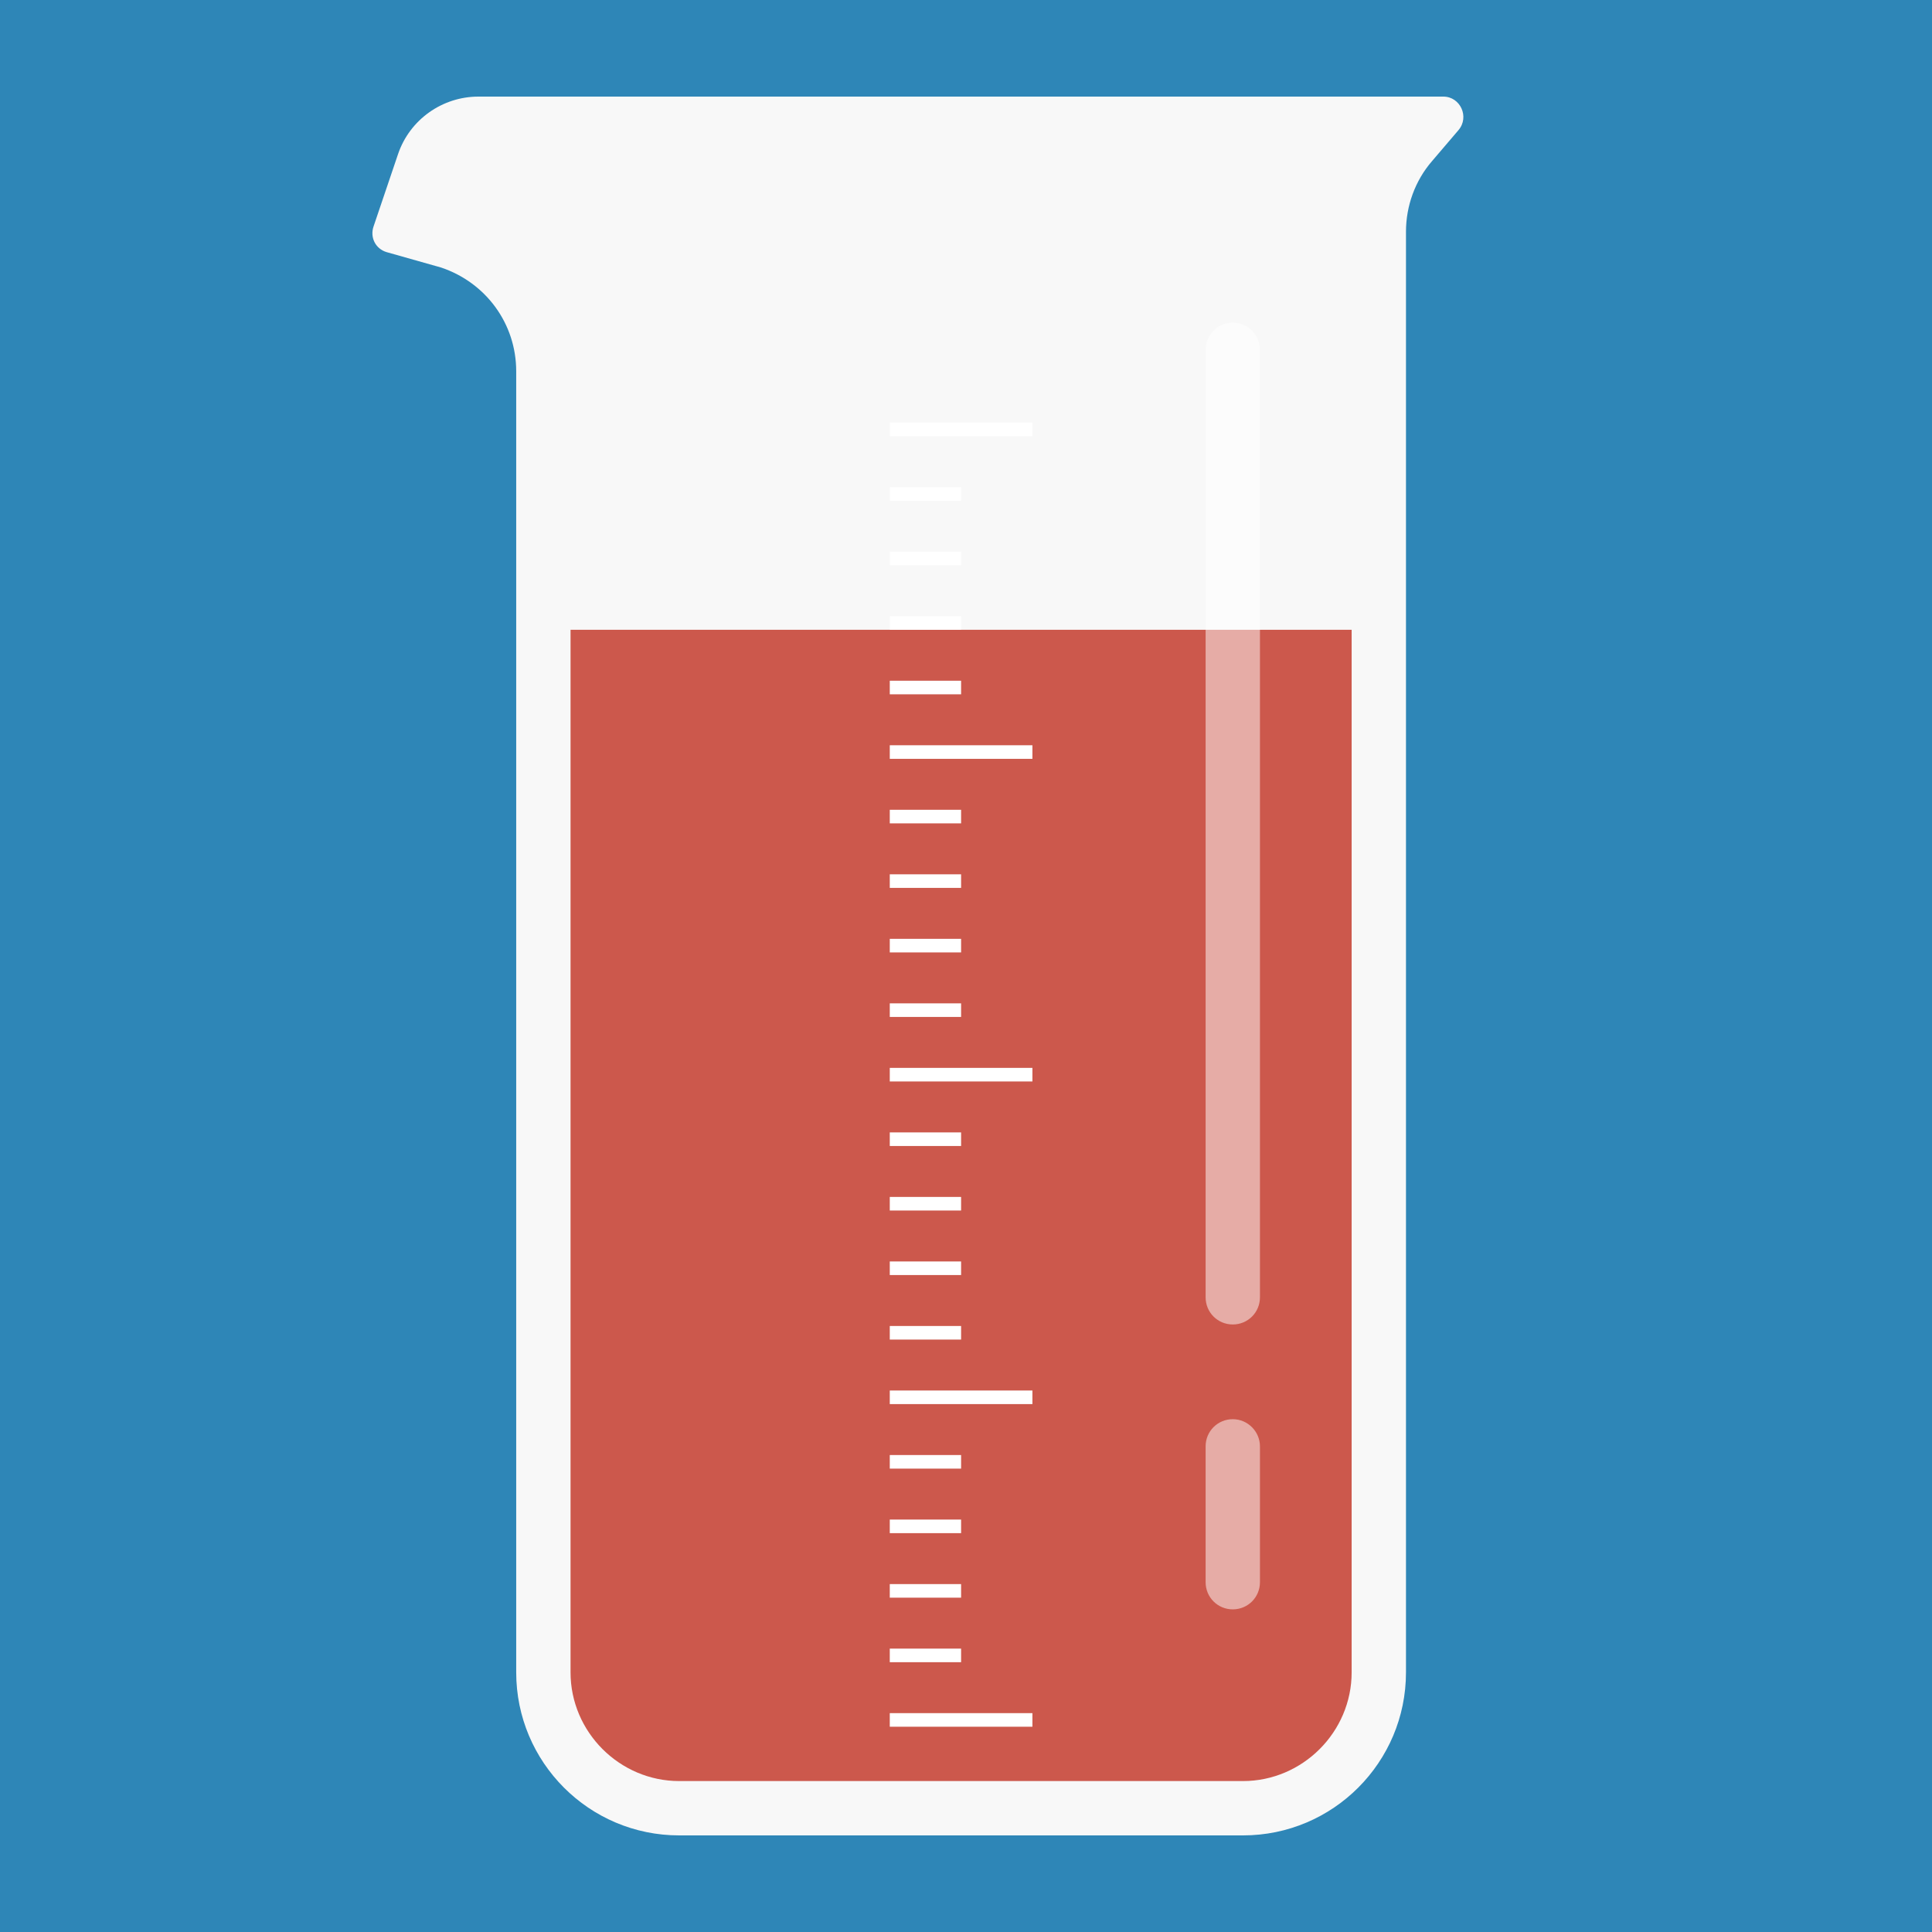
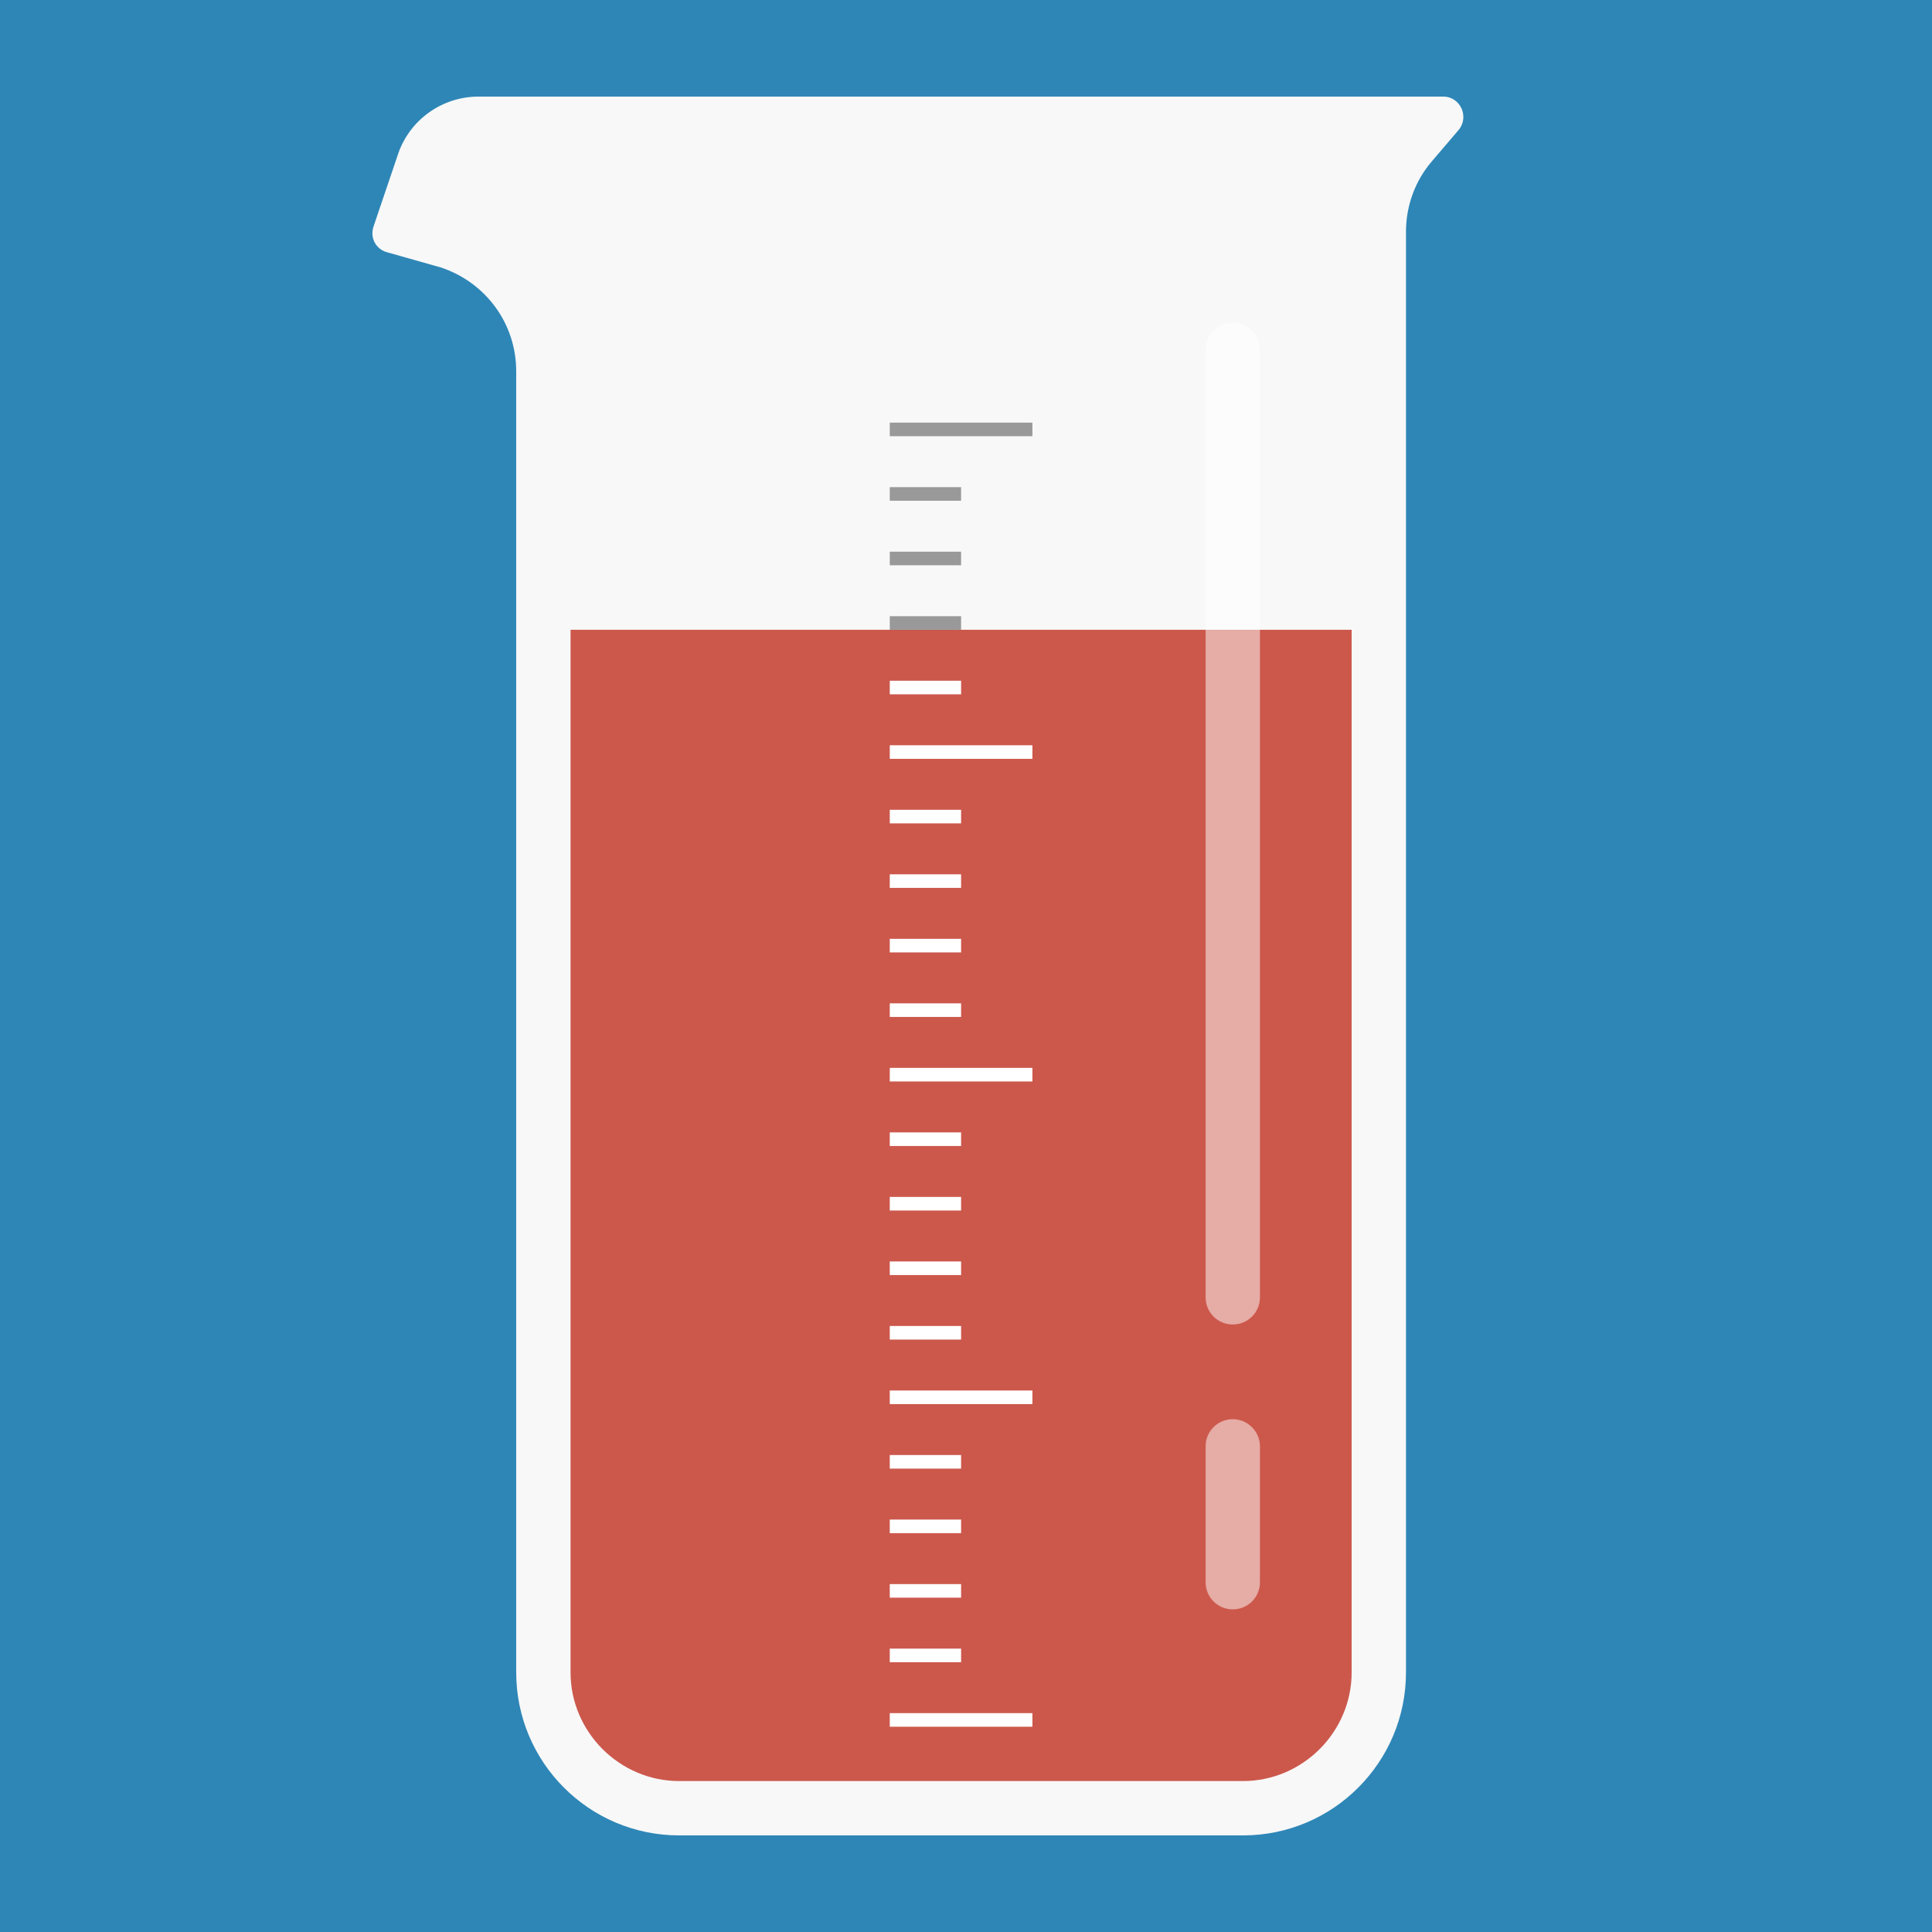
<svg xmlns="http://www.w3.org/2000/svg" version="1.1" x="0" y="0" viewBox="0 0 512 512" xml:space="preserve">
  <path d="M0 0h512v512H0V0z" fill="#2e86b7" />
  <path d="M372.6 25.6H126.8c-9.6 0-18.2 6.1-21.3 15.2L99 60c-1 2.9.5 5.9 3.4 6.8l14.5 4.1c11.9 4 19.9 14.9 19.9 27.5v344.8c0 23.8 19.3 43.2 43.2 43.2h149.4c23.9 0 43.2-19.4 43.2-43.2V61.4c0-6.8 2.4-13.5 6.9-18.7l7-8.2c3-3.5.5-8.9-4-8.9h-9.9z" fill="#f8f8f8" />
  <path d="M151.2 166.9v276.3c0 15.8 13 28.8 28.8 28.8h149.4c15.8 0 28.8-13 28.8-28.8V166.9h-207z" fill="#cc584c" />
  <path d="M333.9 92.7v251.1c0 4-3.2 7.2-7.2 7.2s-7.2-3.2-7.2-7.2V92.7c0-4 3.2-7.2 7.2-7.2s7.2 3.2 7.2 7.2zm-7.2 283.4c-4 0-7.2 3.2-7.2 7.2v36c0 4 3.2 7.2 7.2 7.2s7.2-3.2 7.2-7.2v-36c0-3.9-3.2-7.2-7.2-7.2z" opacity=".5" fill="#fff" />
-   <path d="M235.8 454h37.8v3.6h-37.8zm0-85.5h37.8v3.6h-37.8zm0-85.5h37.8v3.6h-37.8zm0-85.5h37.8v3.6h-37.8zm0 239.4h18.9v3.6h-18.9zm0-17.1h18.9v3.6h-18.9zm0-17.1h18.9v3.6h-18.9zm0-17.1h18.9v3.6h-18.9zm0-34.2h18.9v3.6h-18.9zm0-17.1h18.9v3.6h-18.9zm0-17.1h18.9v3.6h-18.9zm0-17.1h18.9v3.6h-18.9zm0-34.2h18.9v3.6h-18.9zm0-17.1h18.9v3.6h-18.9zm0-17.1h18.9v3.6h-18.9zm0-17.1h18.9v3.6h-18.9zm0-34.2h18.9v3.6h-18.9zm0-17.1h18.9v3.6h-18.9zm0-17.1h18.9v3.6h-18.9zm0-17.1h18.9v3.6h-18.9zm0-17.1h37.8v3.6h-37.8z" fill="#fff" />
+   <path d="M235.8 163.3h18.9v3.6h-18.9v-3.6zm0-17.1h18.9v3.6h-18.9v-3.6zm0-17.1h18.9v3.6h-18.9v-3.6zm0-17.1h37.8v3.6h-37.8V112z" fill="#999" />
+   <path d="M235.8 454h37.8v3.6h-37.8V454zm0-85.5h37.8v3.6h-37.8v-3.6zm0-85.5h37.8v3.6h-37.8V283zm0-85.5h37.8v3.6h-37.8v-3.6zm0 239.4h18.9v3.6h-18.9v-3.6zm0-17.1h18.9v3.6h-18.9v-3.6zm0-17.1h18.9v3.6h-18.9v-3.6zm0-17.1h18.9v3.6h-18.9v-3.6zm0-34.2h18.9v3.6h-18.9v-3.6zm0-17.1h18.9v3.6h-18.9v-3.6zm0-17.1h18.9v3.6h-18.9v-3.6zm0-17.1h18.9v3.6h-18.9v-3.6zm0-34.2h18.9v3.6h-18.9v-3.6zm0-17.1h18.9v3.6h-18.9v-3.6zm0-17.1h18.9v3.6h-18.9v-3.6zm0-17.1h18.9v3.6h-18.9v-3.6zm0-34.2h18.9v3.6h-18.9v-3.6z" fill="#fff" />
</svg>
